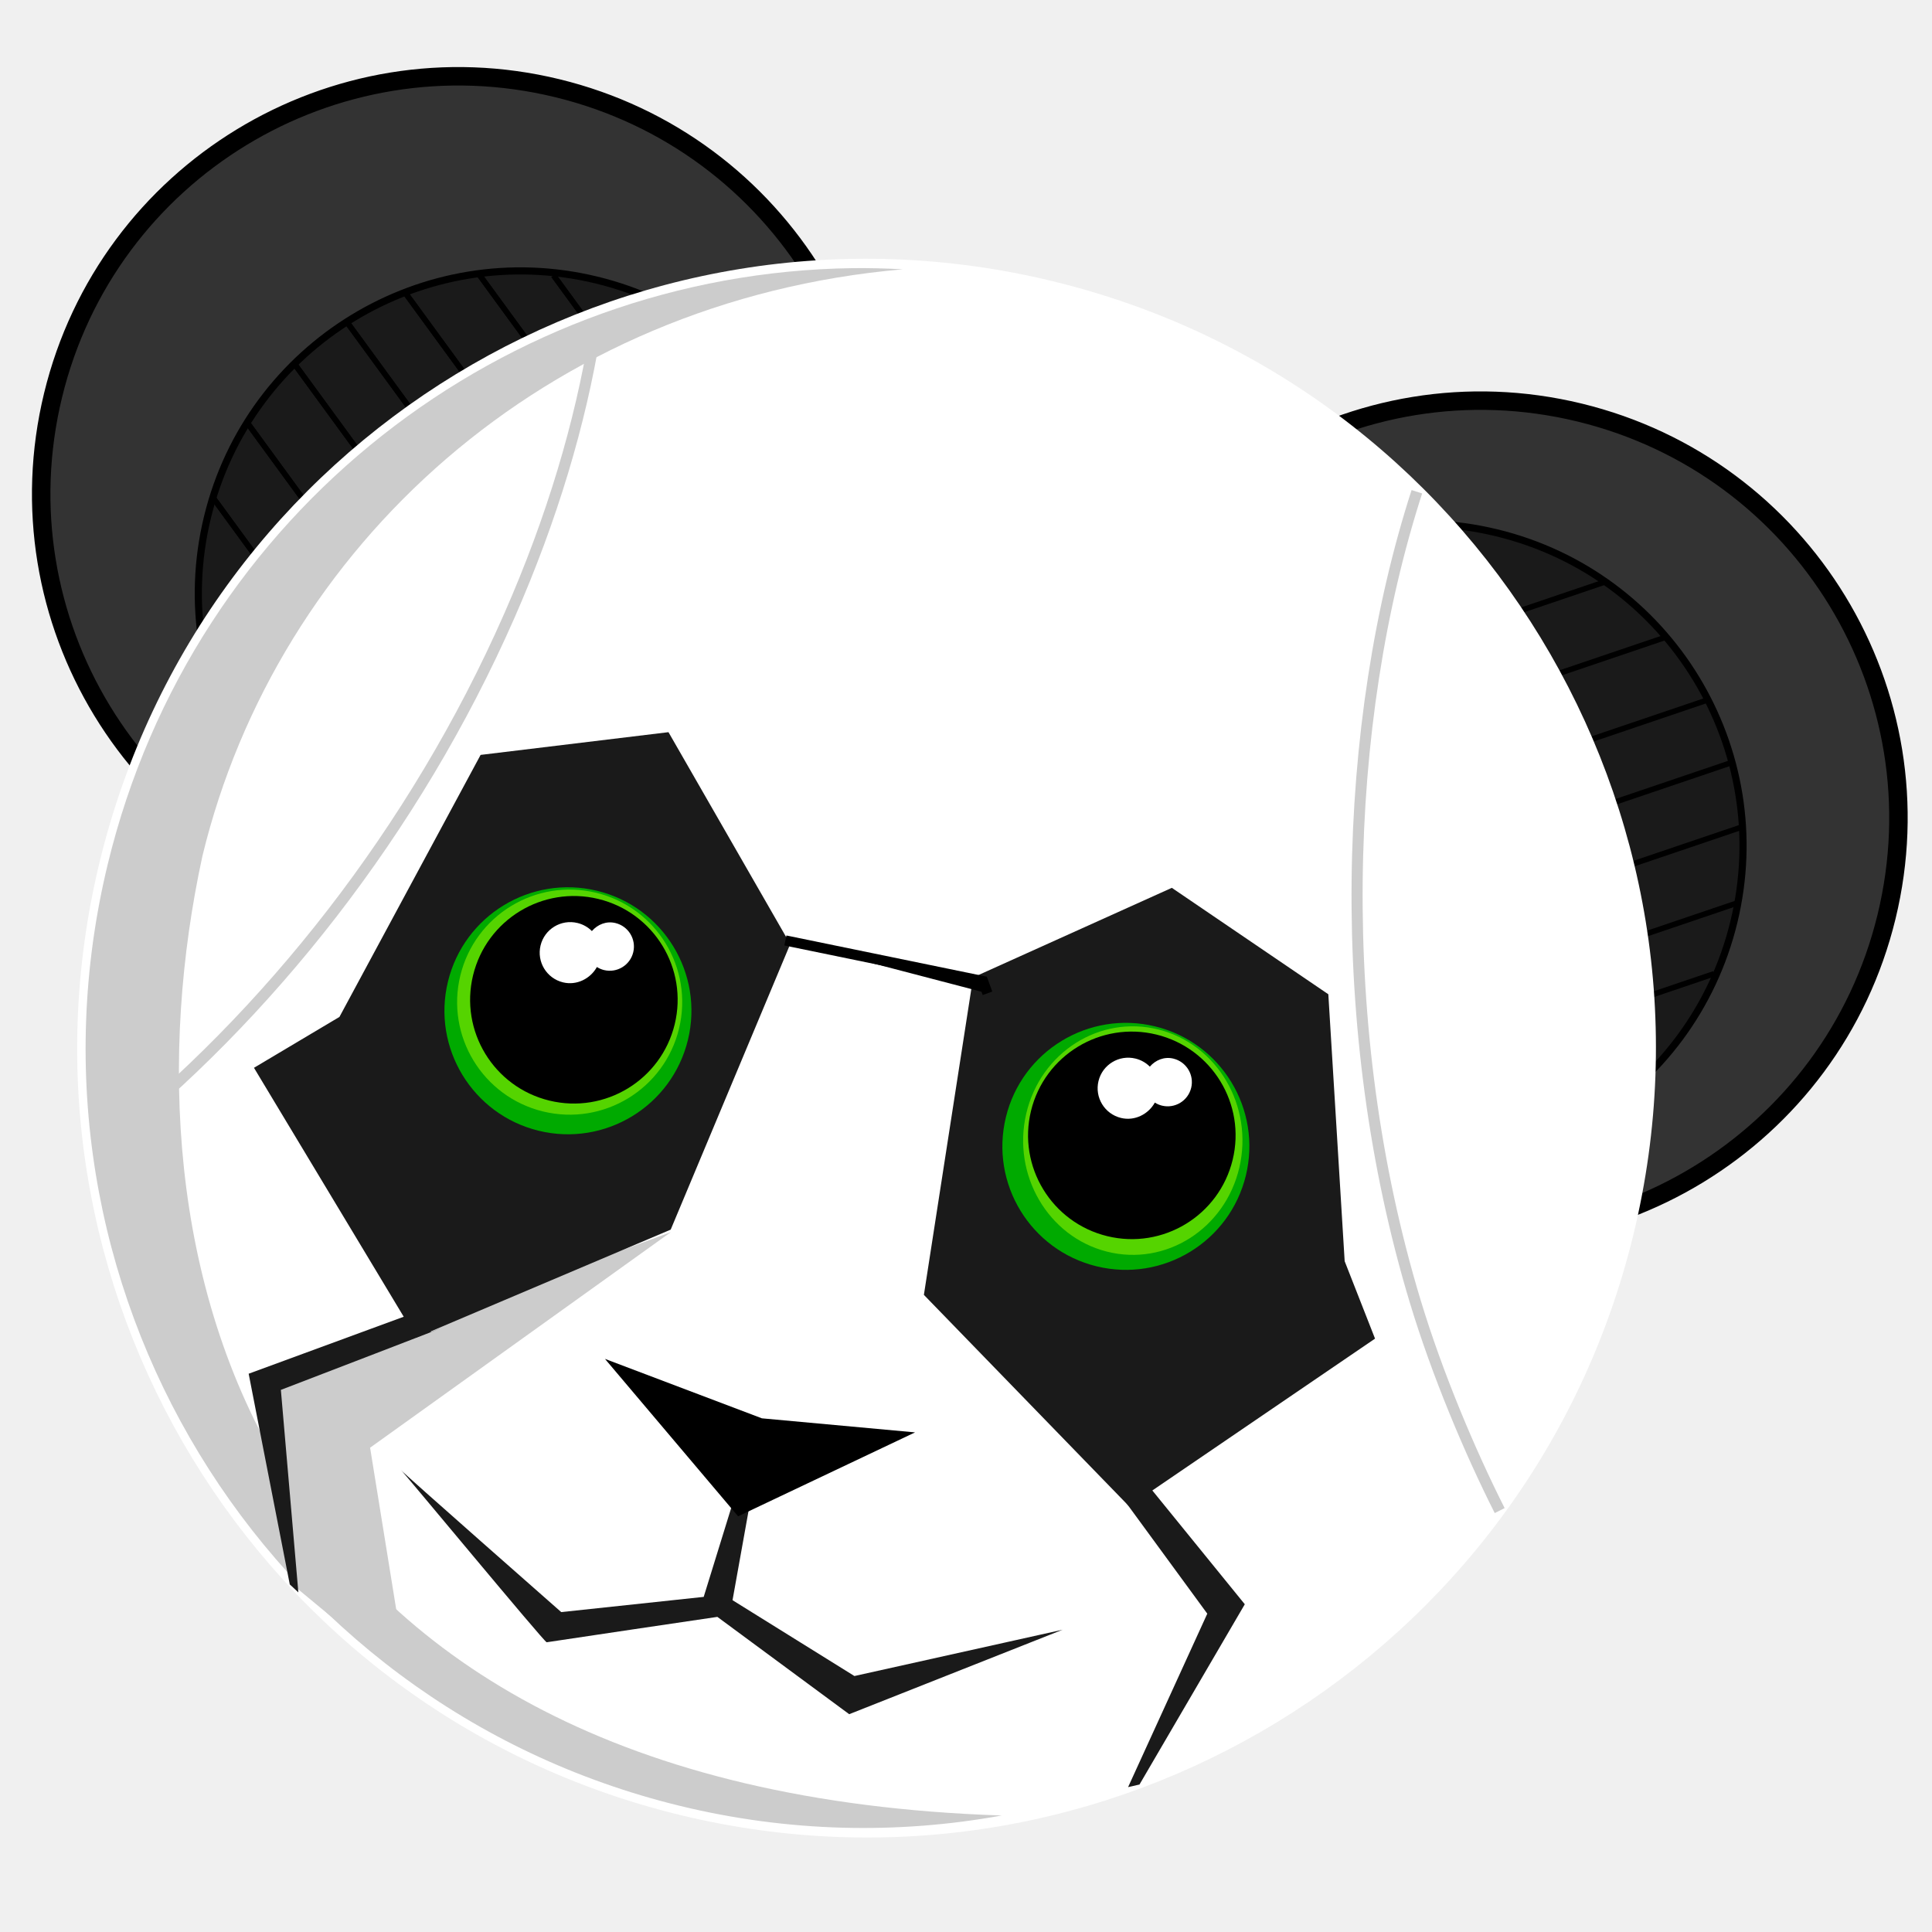
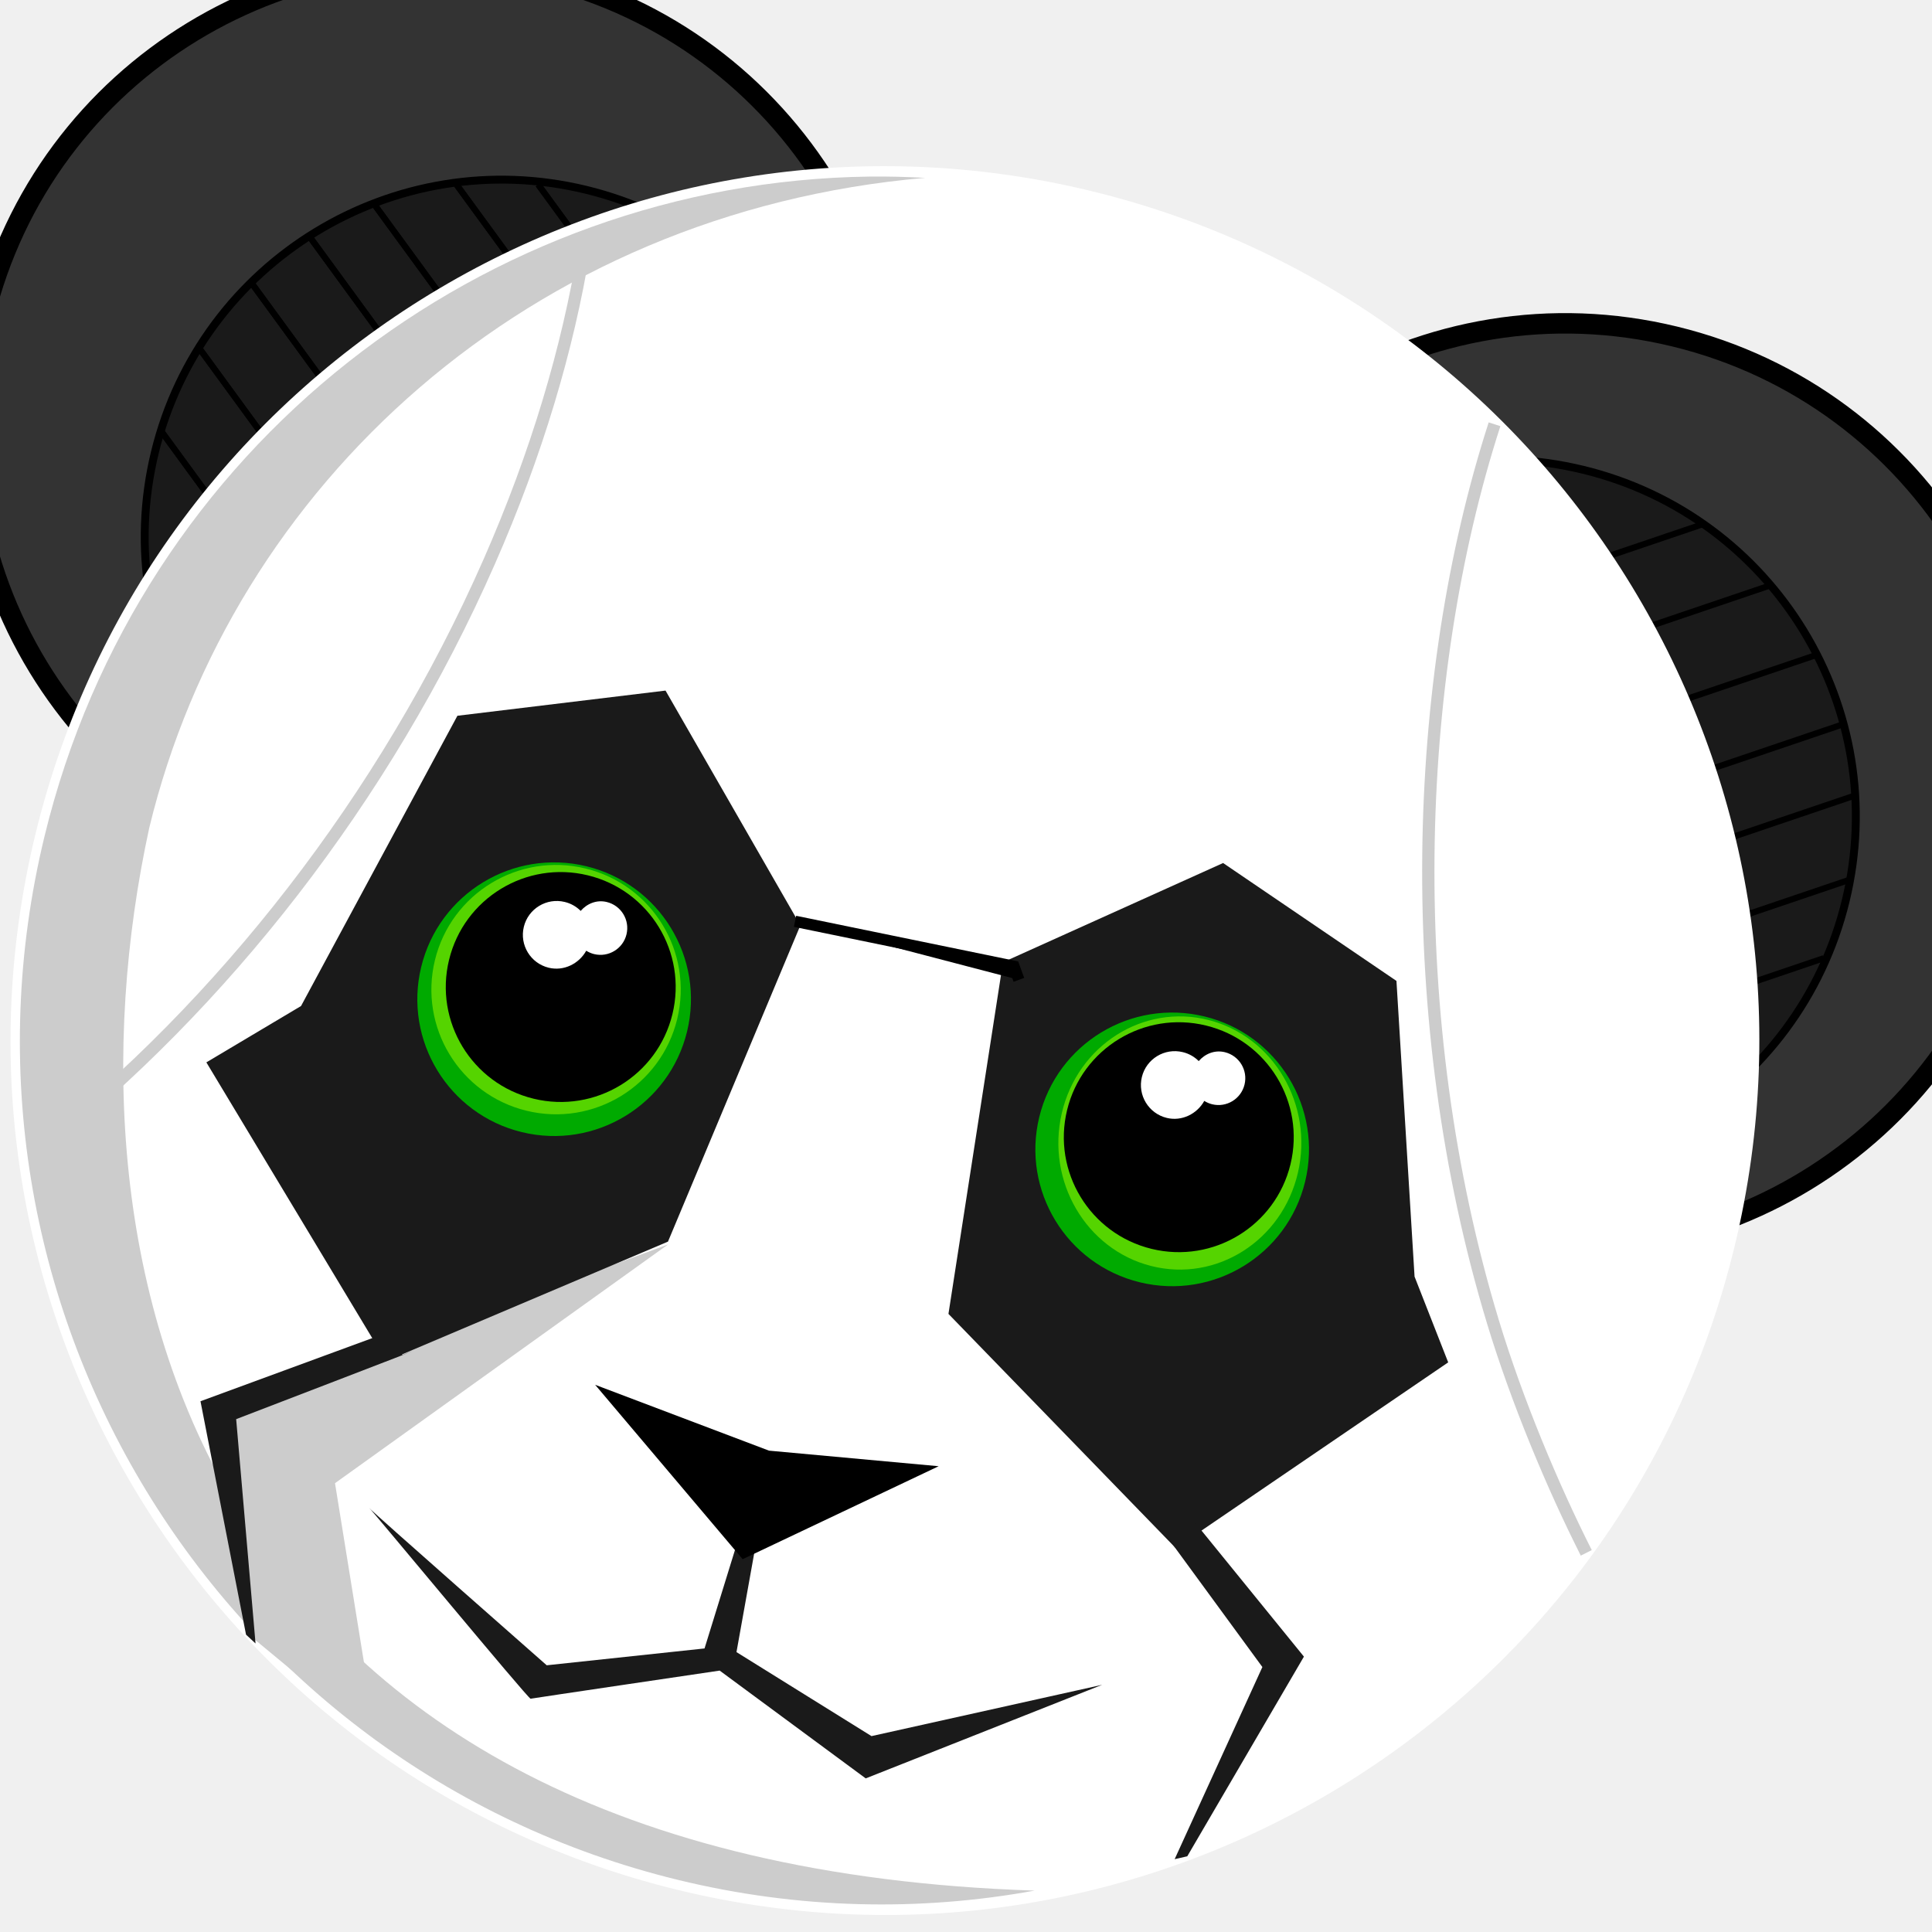
<svg xmlns="http://www.w3.org/2000/svg" width="20.26" height="20.26" id="svg28946" version="1.1">
  <defs id="defs28948" />
  <g id="layer1" transform="translate(0,-1032.102)">
-     <g id="g28834" transform="matrix(0.1934552,0,0,0.1934552,-33.52405,885.8932)">
-       <path transform="matrix(1.384896,0.3365235,-0.3365235,1.384896,-147.0168,400.585)" d="m 314.5,203.237 c 0,8.768 -7.107,15.875 -15.875,15.875 -8.768,0 -15.875,-7.107 -15.875,-15.875 0,-8.768 7.107,-15.875 15.875,-15.875 8.768,0 15.875,7.107 15.875,15.875 z" id="path25260" style="color:#000000;fill:#333333;fill-opacity:1;fill-rule:nonzero;stroke:#000000;stroke-width:0.702;stroke-miterlimit:4;stroke-dasharray:none;marker:none;visibility:visible;display:inline;overflow:visible;enable-background:accumulate" />
-       <path transform="matrix(1.069248,0.2598224,-0.2598224,1.069248,-64.986,493.0331)" d="m 314.5,203.237 c 0,8.768 -7.107,15.875 -15.875,15.875 -8.768,0 -15.875,-7.107 -15.875,-15.875 0,-8.768 7.107,-15.875 15.875,-15.875 8.768,0 15.875,7.107 15.875,15.875 z" id="path25262" style="color:#000000;fill:#1a1a1a;fill-opacity:1;fill-rule:nonzero;stroke:#000000;stroke-width:0.351;stroke-miterlimit:4;stroke-dasharray:none;marker:none;visibility:visible;display:inline;overflow:visible;enable-background:accumulate" />
+     <g id="g28834" transform="matrix(0.2142948,0,0,0.2142948,-37.92148,868.8799)">
+       <path transform="matrix(1.384896,0.3365235,-0.3365235,1.384896,-147.0168,400.585)" d="m 314.5,203.237 a 15.875,15.875 0 1 1 -31.75,0 15.875,15.875 0 1 1 31.75,0 z" id="path25260" style="color:#000000;fill:#333333;fill-opacity:1;fill-rule:nonzero;stroke:#000000;stroke-width:0.702;stroke-miterlimit:4;stroke-dasharray:none;marker:none;visibility:visible;display:inline;overflow:visible;enable-background:accumulate" />
+       <path transform="matrix(1.069248,0.2598224,-0.2598224,1.069248,-64.986,493.0331)" d="m 314.5,203.237 a 15.875,15.875 0 1 1 -31.75,0 15.875,15.875 0 1 1 31.75,0 z" id="path25262" style="color:#000000;fill:#1a1a1a;fill-opacity:1;fill-rule:nonzero;stroke:#000000;stroke-width:0.351;stroke-miterlimit:4;stroke-dasharray:none;marker:none;visibility:visible;display:inline;overflow:visible;enable-background:accumulate" />
      <g transform="matrix(0.9717229,0.2361242,-0.2361242,0.9717229,29.27824,541.4504)" id="g25264">
        <path id="path25266" d="m 223.232,181.682 9.615,8.124" style="color:#000000;fill:#333333;fill-opacity:1;fill-rule:nonzero;stroke:#000000;stroke-width:0.3;stroke-miterlimit:4;stroke-opacity:1;stroke-dasharray:none;stroke-dashoffset:0;marker:none;visibility:visible;display:inline;overflow:visible;enable-background:accumulate" />
        <path style="color:#000000;fill:#333333;fill-opacity:1;fill-rule:nonzero;stroke:#000000;stroke-width:0.3;stroke-miterlimit:4;stroke-opacity:1;stroke-dasharray:none;stroke-dashoffset:0;marker:none;visibility:visible;display:inline;overflow:visible;enable-background:accumulate" d="m 219.345,182.626 9.615,8.124" id="path25268" />
        <path id="path25270" d="m 215.694,184.542 9.615,8.124" style="color:#000000;fill:#333333;fill-opacity:1;fill-rule:nonzero;stroke:#000000;stroke-width:0.3;stroke-miterlimit:4;stroke-opacity:1;stroke-dasharray:none;stroke-dashoffset:0;marker:none;visibility:visible;display:inline;overflow:visible;enable-background:accumulate" />
        <path id="path25272" d="m 213.034,186.861 9.615,8.124" style="color:#000000;fill:#333333;fill-opacity:1;fill-rule:nonzero;stroke:#000000;stroke-width:0.3;stroke-miterlimit:4;stroke-opacity:1;stroke-dasharray:none;stroke-dashoffset:0;marker:none;visibility:visible;display:inline;overflow:visible;enable-background:accumulate" />
        <path id="path25274" d="m 210.796,189.724 9.615,8.124" style="color:#000000;fill:#333333;fill-opacity:1;fill-rule:nonzero;stroke:#000000;stroke-width:0.3;stroke-miterlimit:4;stroke-opacity:1;stroke-dasharray:none;stroke-dashoffset:0;marker:none;visibility:visible;display:inline;overflow:visible;enable-background:accumulate" />
        <path id="path25276" d="m 208.886,193.281 9.615,8.124" style="color:#000000;fill:#333333;fill-opacity:1;fill-rule:nonzero;stroke:#000000;stroke-width:0.3;stroke-miterlimit:4;stroke-opacity:1;stroke-dasharray:none;stroke-dashoffset:0;marker:none;visibility:visible;display:inline;overflow:visible;enable-background:accumulate" />
        <path style="color:#000000;fill:#333333;fill-opacity:1;fill-rule:nonzero;stroke:#000000;stroke-width:0.3;stroke-miterlimit:4;stroke-opacity:1;stroke-dasharray:none;stroke-dashoffset:0;marker:none;visibility:visible;display:inline;overflow:visible;enable-background:accumulate" d="m 208.128,197.74 9.615,8.124" id="path25278" />
      </g>
      <g transform="matrix(0.9717229,0.2361242,-0.2361242,0.9717229,29.27824,541.4504)" id="g25280">
        <path id="path25282" d="m 223.232,181.682 9.615,8.124" style="color:#000000;fill:#333333;fill-opacity:1;fill-rule:nonzero;stroke:#000000;stroke-width:0.3;stroke-miterlimit:4;stroke-opacity:1;stroke-dasharray:none;stroke-dashoffset:0;marker:none;visibility:visible;display:inline;overflow:visible;enable-background:accumulate" />
        <path style="color:#000000;fill:#333333;fill-opacity:1;fill-rule:nonzero;stroke:#000000;stroke-width:0.3;stroke-miterlimit:4;stroke-opacity:1;stroke-dasharray:none;stroke-dashoffset:0;marker:none;visibility:visible;display:inline;overflow:visible;enable-background:accumulate" d="m 219.345,182.626 9.615,8.124" id="path25284" />
        <path id="path25286" d="m 215.694,184.542 9.615,8.124" style="color:#000000;fill:#333333;fill-opacity:1;fill-rule:nonzero;stroke:#000000;stroke-width:0.3;stroke-miterlimit:4;stroke-opacity:1;stroke-dasharray:none;stroke-dashoffset:0;marker:none;visibility:visible;display:inline;overflow:visible;enable-background:accumulate" />
        <path id="path25288" d="m 213.034,186.861 9.615,8.124" style="color:#000000;fill:#333333;fill-opacity:1;fill-rule:nonzero;stroke:#000000;stroke-width:0.3;stroke-miterlimit:4;stroke-opacity:1;stroke-dasharray:none;stroke-dashoffset:0;marker:none;visibility:visible;display:inline;overflow:visible;enable-background:accumulate" />
        <path id="path25290" d="m 210.796,189.724 9.615,8.124" style="color:#000000;fill:#333333;fill-opacity:1;fill-rule:nonzero;stroke:#000000;stroke-width:0.3;stroke-miterlimit:4;stroke-opacity:1;stroke-dasharray:none;stroke-dashoffset:0;marker:none;visibility:visible;display:inline;overflow:visible;enable-background:accumulate" />
        <path id="path25292" d="m 208.886,193.281 9.615,8.124" style="color:#000000;fill:#333333;fill-opacity:1;fill-rule:nonzero;stroke:#000000;stroke-width:0.3;stroke-miterlimit:4;stroke-opacity:1;stroke-dasharray:none;stroke-dashoffset:0;marker:none;visibility:visible;display:inline;overflow:visible;enable-background:accumulate" />
        <path style="color:#000000;fill:#333333;fill-opacity:1;fill-rule:nonzero;stroke:#000000;stroke-width:0.3;stroke-miterlimit:4;stroke-opacity:1;stroke-dasharray:none;stroke-dashoffset:0;marker:none;visibility:visible;display:inline;overflow:visible;enable-background:accumulate" d="m 208.128,197.74 9.615,8.124" id="path25294" />
      </g>
-       <path transform="matrix(1.384896,0.3365235,-0.3365235,1.384896,-91.60135,418.1671)" d="m 314.5,203.237 c 0,8.768 -7.107,15.875 -15.875,15.875 -8.768,0 -15.875,-7.107 -15.875,-15.875 0,-8.768 7.107,-15.875 15.875,-15.875 8.768,0 15.875,7.107 15.875,15.875 z" id="path25296" style="color:#000000;fill:#333333;fill-opacity:1;fill-rule:nonzero;stroke:#000000;stroke-width:0.702;stroke-miterlimit:4;stroke-dasharray:none;marker:none;visibility:visible;display:inline;overflow:visible;enable-background:accumulate" />
-       <path style="color:#000000;fill:#1a1a1a;fill-opacity:1;fill-rule:nonzero;stroke:#000000;stroke-width:0.351;stroke-miterlimit:4;stroke-dasharray:none;marker:none;visibility:visible;display:inline;overflow:visible;enable-background:accumulate" id="path25298" d="m 314.5,203.237 c 0,8.768 -7.107,15.875 -15.875,15.875 -8.768,0 -15.875,-7.107 -15.875,-15.875 0,-8.768 7.107,-15.875 15.875,-15.875 8.768,0 15.875,7.107 15.875,15.875 z" transform="matrix(1.069248,0.2598224,-0.2598224,1.069248,-16.19564,506.7333)" />
+       <path transform="matrix(1.384896,0.3365235,-0.3365235,1.384896,-91.60135,418.1671)" d="m 314.5,203.237 a 15.875,15.875 0 1 1 -31.75,0 15.875,15.875 0 1 1 31.75,0 z" id="path25296" style="color:#000000;fill:#333333;fill-opacity:1;fill-rule:nonzero;stroke:#000000;stroke-width:0.702;stroke-miterlimit:4;stroke-dasharray:none;marker:none;visibility:visible;display:inline;overflow:visible;enable-background:accumulate" />
+       <path style="color:#000000;fill:#1a1a1a;fill-opacity:1;fill-rule:nonzero;stroke:#000000;stroke-width:0.351;stroke-miterlimit:4;stroke-dasharray:none;marker:none;visibility:visible;display:inline;overflow:visible;enable-background:accumulate" id="path25298" d="m 314.5,203.237 a 15.875,15.875 0 1 1 -31.75,0 15.875,15.875 0 1 1 31.75,0 z" transform="matrix(1.069248,0.2598224,-0.2598224,1.069248,-16.19564,506.7333)" />
      <g transform="matrix(-0.5161643,0.8564896,-0.8564896,-0.5161643,537.0337,711.1438)" id="g25300">
        <path style="color:#000000;fill:#333333;fill-opacity:1;fill-rule:nonzero;stroke:#000000;stroke-width:0.3;stroke-miterlimit:4;stroke-opacity:1;stroke-dasharray:none;stroke-dashoffset:0;marker:none;visibility:visible;display:inline;overflow:visible;enable-background:accumulate" d="m 223.232,181.682 9.615,8.124" id="path25302" />
        <path id="path25304" d="m 219.345,182.626 9.615,8.124" style="color:#000000;fill:#333333;fill-opacity:1;fill-rule:nonzero;stroke:#000000;stroke-width:0.3;stroke-miterlimit:4;stroke-opacity:1;stroke-dasharray:none;stroke-dashoffset:0;marker:none;visibility:visible;display:inline;overflow:visible;enable-background:accumulate" />
        <path style="color:#000000;fill:#333333;fill-opacity:1;fill-rule:nonzero;stroke:#000000;stroke-width:0.3;stroke-miterlimit:4;stroke-opacity:1;stroke-dasharray:none;stroke-dashoffset:0;marker:none;visibility:visible;display:inline;overflow:visible;enable-background:accumulate" d="m 215.694,184.542 9.615,8.124" id="path25306" />
        <path style="color:#000000;fill:#333333;fill-opacity:1;fill-rule:nonzero;stroke:#000000;stroke-width:0.3;stroke-miterlimit:4;stroke-opacity:1;stroke-dasharray:none;stroke-dashoffset:0;marker:none;visibility:visible;display:inline;overflow:visible;enable-background:accumulate" d="m 213.034,186.861 9.615,8.124" id="path25308" />
        <path style="color:#000000;fill:#333333;fill-opacity:1;fill-rule:nonzero;stroke:#000000;stroke-width:0.3;stroke-miterlimit:4;stroke-opacity:1;stroke-dasharray:none;stroke-dashoffset:0;marker:none;visibility:visible;display:inline;overflow:visible;enable-background:accumulate" d="m 210.796,189.724 9.615,8.124" id="path25310" />
        <path style="color:#000000;fill:#333333;fill-opacity:1;fill-rule:nonzero;stroke:#000000;stroke-width:0.3;stroke-miterlimit:4;stroke-opacity:1;stroke-dasharray:none;stroke-dashoffset:0;marker:none;visibility:visible;display:inline;overflow:visible;enable-background:accumulate" d="m 208.886,193.281 9.615,8.124" id="path25312" />
        <path id="path25314" d="m 208.128,197.74 9.615,8.124" style="color:#000000;fill:#333333;fill-opacity:1;fill-rule:nonzero;stroke:#000000;stroke-width:0.3;stroke-miterlimit:4;stroke-opacity:1;stroke-dasharray:none;stroke-dashoffset:0;marker:none;visibility:visible;display:inline;overflow:visible;enable-background:accumulate" />
      </g>
-       <path transform="matrix(-0.9717229,-0.2361242,-0.2361242,0.9717229,681.6442,668.7324)" d="m 457.145,248.735 c 0,23.627 -19.153,42.78 -42.78,42.78 -23.627,0 -42.78,-19.153 -42.78,-42.78 0,-23.627 19.153,-42.78 42.78,-42.78 23.627,0 42.78,19.153 42.78,42.78 z" id="path25316" style="color:#000000;fill:#ffffff;fill-opacity:1;fill-rule:nonzero;stroke:none;stroke-width:1;marker:none;visibility:visible;display:inline;overflow:visible;enable-background:accumulate" />
+       <path transform="matrix(-0.9717229,-0.2361242,-0.2361242,0.9717229,681.6442,668.7324)" d="m 457.145,248.735 a 42.78,42.78 0 1 1 -85.56,0 42.78,42.78 0 1 1 85.56,0 z" id="path25316" style="color:#000000;fill:#ffffff;fill-opacity:1;fill-rule:nonzero;stroke:none;stroke-width:1;marker:none;visibility:visible;display:inline;overflow:visible;enable-background:accumulate" />
      <path style="color:#000000;fill:#cccccc;fill-opacity:1;fill-rule:nonzero;stroke:none;stroke-width:1;marker:none;visibility:visible;display:inline;overflow:visible;enable-background:accumulate" d="m 219.492,770.312 c -18.769,0.253 -35.722,13.159 -40.359,32.303 -5.496,22.688 8.384,45.535 31.001,51.048 5.911,1.441 11.833,1.549 17.455,0.525 -41.288,-1.349 -47.976,-30.639 -43.324,-52.014 4.052,-16.727 18.579,-30.115 37.967,-31.8 -0.917,-0.048 -1.83,-0.074 -2.74,-0.062 z" id="path25318" />
      <path id="path25320" d="m 213.082,837.013 -1.646,5.325 -7.723,0.824 c 0,0 -8.702,-7.655 -8.69,-7.702 0.011,-0.047 7.795,9.363 7.901,9.338 0.106,-0.024 9.253,-1.376 9.253,-1.376 l 7.146,5.275 11.572,-4.58 -11.289,2.511 -6.607,-4.111 0.993,-5.534 z" style="color:#000000;fill:#1a1a1a;fill-opacity:1;fill-rule:nonzero;stroke:none;stroke-width:0.5;marker:none;visibility:visible;display:inline;overflow:visible;enable-background:accumulate" />
      <path id="path25322" d="m 195.387,846.843 -2.034,-12.592 16.301,-11.684 -21.984,8.12 1.66,11.137 z" style="color:#000000;fill:#cccccc;fill-opacity:1;fill-rule:nonzero;stroke:none;stroke-width:1;marker:none;visibility:visible;display:inline;overflow:visible;enable-background:accumulate" />
      <path style="color:#000000;fill:#1a1a1a;fill-opacity:1;fill-rule:nonzero;stroke:none;stroke-width:0.34;marker:none;visibility:visible;display:inline;overflow:visible;enable-background:accumulate" d="m 209.527,795.465 6.599,11.488 -6.479,15.477 -13.794,5.849 -8.795,-14.621 4.633,-2.758 7.652,-14.203 z" id="path25324" />
      <path id="path25326" d="m 236.812,803.903 -10.772,4.857 -2.668,17.207 11.123,11.462 13.332,-9.09 -1.646,-4.197 -0.886,-14.47 z" style="color:#000000;fill:#1a1a1a;fill-opacity:1;fill-rule:nonzero;stroke:none;stroke-width:0.34;marker:none;visibility:visible;display:inline;overflow:visible;enable-background:accumulate" />
      <path id="path25328" d="m 215.864,806.756 10.714,2.202 0.241,0.661" style="color:#000000;fill:#000000;fill-opacity:1;fill-rule:nonzero;stroke:#000000;stroke-width:0.552;stroke-miterlimit:2;stroke-opacity:1;stroke-dasharray:none;stroke-dashoffset:0;marker:none;visibility:visible;display:inline;overflow:visible;enable-background:accumulate" />
      <path id="path25330" d="m 196.65,827.978 c 2.896,-1.097 -8.134,3.139 -8.134,3.139 l 0.948,10.977 -0.465,-0.431 -2.229,-11.422 9.263,-3.404 z" style="color:#000000;fill:#1a1a1a;fill-opacity:1;fill-rule:nonzero;stroke:none;stroke-width:0.5;marker:none;visibility:visible;display:inline;overflow:visible;enable-background:accumulate" />
      <path id="path25332" d="m 233.921,836.671 4.813,6.577 -4.293,9.402 0.618,-0.141 5.708,-9.771 -5.614,-6.91 z" style="color:#000000;fill:#1a1a1a;fill-opacity:1;fill-rule:nonzero;stroke:none;stroke-width:0.5;marker:none;visibility:visible;display:inline;overflow:visible;enable-background:accumulate" />
      <path id="path25334" d="m 206.084,829.437 8.507,3.222 8.302,0.762 -9.592,4.549 z" style="color:#000000;fill:#000000;fill-opacity:1;fill-rule:nonzero;stroke:none;stroke-width:0.5;marker:none;visibility:visible;display:inline;overflow:visible;enable-background:accumulate" />
-       <path transform="matrix(1.072959,0.2607242,-0.2607242,1.072959,-117.715,443.1962)" d="m 367.812,254.487 c 0,3.348 -2.714,6.062 -6.062,6.062 -3.348,0 -6.062,-2.714 -6.062,-6.062 0,-3.348 2.714,-6.062 6.062,-6.062 3.348,0 6.062,2.714 6.062,6.062 z" id="path25336" style="color:#000000;fill:#00aa00;fill-opacity:1;fill-rule:nonzero;stroke:none;stroke-width:0.5;marker:none;visibility:visible;display:inline;overflow:visible;enable-background:accumulate" />
-       <path style="color:#000000;fill:#00aa00;fill-opacity:1;fill-rule:nonzero;stroke:none;stroke-width:0.5;marker:none;visibility:visible;display:inline;overflow:visible;enable-background:accumulate" id="path25338" d="m 367.812,254.487 c 0,3.348 -2.714,6.062 -6.062,6.062 -3.348,0 -6.062,-2.714 -6.062,-6.062 0,-3.348 2.714,-6.062 6.062,-6.062 3.348,0 6.062,2.714 6.062,6.062 z" transform="matrix(1.072959,0.2607242,-0.2607242,1.072959,-87.471,450.5453)" />
-       <path style="color:#000000;fill:#55d400;fill-opacity:1;fill-rule:nonzero;stroke:none;stroke-width:0.5;marker:none;visibility:visible;display:inline;overflow:visible;enable-background:accumulate" id="path25340" d="m 367.812,254.487 c 0,3.348 -2.714,6.062 -6.062,6.062 -3.348,0 -6.062,-2.714 -6.062,-6.062 0,-3.348 2.714,-6.062 6.062,-6.062 3.348,0 6.062,2.714 6.062,6.062 z" transform="matrix(0.9778124,0.237604,-0.237604,0.9778124,-89.08575,475.3048)" />
-       <path transform="matrix(0.9015068,0.2190621,-0.2190621,0.9015068,-65.97221,501.3035)" d="m 367.812,254.487 c 0,3.348 -2.714,6.062 -6.062,6.062 -3.348,0 -6.062,-2.714 -6.062,-6.062 0,-3.348 2.714,-6.062 6.062,-6.062 3.348,0 6.062,2.714 6.062,6.062 z" id="path25342" style="color:#000000;fill:#000000;fill-opacity:1;fill-rule:nonzero;stroke:none;stroke-width:0.5;marker:none;visibility:visible;display:inline;overflow:visible;enable-background:accumulate" />
-       <path transform="matrix(0.9527738,0.2412545,-0.2315197,0.9928355,-51.05112,477.6664)" d="m 367.812,254.487 c 0,3.348 -2.714,6.062 -6.062,6.062 -3.348,0 -6.062,-2.714 -6.062,-6.062 0,-3.348 2.714,-6.062 6.062,-6.062 3.348,0 6.062,2.714 6.062,6.062 z" id="path25344" style="color:#000000;fill:#55d400;fill-opacity:1;fill-rule:nonzero;stroke:none;stroke-width:0.5;marker:none;visibility:visible;display:inline;overflow:visible;enable-background:accumulate" />
-       <path style="color:#000000;fill:#000000;fill-opacity:1;fill-rule:nonzero;stroke:none;stroke-width:0.5;marker:none;visibility:visible;display:inline;overflow:visible;enable-background:accumulate" id="path25346" d="m 367.812,254.487 c 0,3.348 -2.714,6.062 -6.062,6.062 -3.348,0 -6.062,-2.714 -6.062,-6.062 0,-3.348 2.714,-6.062 6.062,-6.062 3.348,0 6.062,2.714 6.062,6.062 z" transform="matrix(0.9015068,0.2190621,-0.2190621,0.9015068,-35.72817,508.6527)" />
+       <path transform="matrix(1.072959,0.2607242,-0.2607242,1.072959,-117.715,443.1962)" d="m 367.812,254.487 a 6.062,6.062 0 1 1 -12.125,0 6.062,6.062 0 1 1 12.125,0 z" id="path25336" style="color:#000000;fill:#00aa00;fill-opacity:1;fill-rule:nonzero;stroke:none;stroke-width:0.5;marker:none;visibility:visible;display:inline;overflow:visible;enable-background:accumulate" />
+       <path style="color:#000000;fill:#00aa00;fill-opacity:1;fill-rule:nonzero;stroke:none;stroke-width:0.5;marker:none;visibility:visible;display:inline;overflow:visible;enable-background:accumulate" id="path25338" d="m 367.812,254.487 a 6.062,6.062 0 1 1 -12.125,0 6.062,6.062 0 1 1 12.125,0 z" transform="matrix(1.072959,0.2607242,-0.2607242,1.072959,-87.471,450.5453)" />
+       <path style="color:#000000;fill:#55d400;fill-opacity:1;fill-rule:nonzero;stroke:none;stroke-width:0.5;marker:none;visibility:visible;display:inline;overflow:visible;enable-background:accumulate" id="path25340" d="m 367.812,254.487 a 6.062,6.062 0 1 1 -12.125,0 6.062,6.062 0 1 1 12.125,0 z" transform="matrix(0.9778124,0.237604,-0.237604,0.9778124,-89.08575,475.3048)" />
+       <path transform="matrix(0.9015068,0.2190621,-0.2190621,0.9015068,-65.97221,501.3035)" d="m 367.812,254.487 a 6.062,6.062 0 1 1 -12.125,0 6.062,6.062 0 1 1 12.125,0 z" id="path25342" style="color:#000000;fill:#000000;fill-opacity:1;fill-rule:nonzero;stroke:none;stroke-width:0.5;marker:none;visibility:visible;display:inline;overflow:visible;enable-background:accumulate" />
+       <path transform="matrix(0.9527738,0.2412545,-0.2315197,0.9928355,-51.05112,477.6664)" d="m 367.812,254.487 a 6.062,6.062 0 1 1 -12.125,0 6.062,6.062 0 1 1 12.125,0 z" id="path25344" style="color:#000000;fill:#55d400;fill-opacity:1;fill-rule:nonzero;stroke:none;stroke-width:0.5;marker:none;visibility:visible;display:inline;overflow:visible;enable-background:accumulate" />
+       <path style="color:#000000;fill:#000000;fill-opacity:1;fill-rule:nonzero;stroke:none;stroke-width:0.5;marker:none;visibility:visible;display:inline;overflow:visible;enable-background:accumulate" id="path25346" d="m 367.812,254.487 a 6.062,6.062 0 1 1 -12.125,0 6.062,6.062 0 1 1 12.125,0 z" transform="matrix(0.9015068,0.2190621,-0.2190621,0.9015068,-35.72817,508.6527)" />
      <path style="color:#000000;fill:#ffffff;fill-opacity:1;fill-rule:nonzero;stroke:none;stroke-width:0.5;marker:none;visibility:visible;display:inline;overflow:visible;enable-background:accumulate" d="m 206.653,805.811 c -0.494,-0.12 -0.966,0.076 -1.278,0.435 -0.208,-0.209 -0.474,-0.364 -0.781,-0.438 -0.889,-0.216 -1.785,0.329 -2.001,1.218 -0.216,0.889 0.329,1.785 1.218,2.001 0.741,0.18 1.483,-0.197 1.836,-0.832 0.116,0.072 0.246,0.131 0.386,0.165 0.704,0.171 1.413,-0.261 1.584,-0.965 0.171,-0.704 -0.261,-1.413 -0.965,-1.584 z" id="path25348" />
      <path id="path25350" d="m 236.897,813.16 c -0.494,-0.12 -0.966,0.076 -1.278,0.435 -0.208,-0.209 -0.474,-0.364 -0.781,-0.438 -0.889,-0.216 -1.785,0.329 -2.001,1.218 -0.216,0.889 0.329,1.785 1.218,2.001 0.741,0.18 1.483,-0.197 1.836,-0.832 0.116,0.072 0.246,0.131 0.386,0.165 0.704,0.171 1.413,-0.261 1.584,-0.965 0.171,-0.704 -0.261,-1.413 -0.965,-1.584 z" style="color:#000000;fill:#ffffff;fill-opacity:1;fill-rule:nonzero;stroke:none;stroke-width:0.5;marker:none;visibility:visible;display:inline;overflow:visible;enable-background:accumulate" />
      <path style="color:#000000;fill:none;stroke:#cccccc;stroke-width:0.601;marker:none;visibility:visible;display:inline;overflow:visible;enable-background:accumulate" d="m 254.584,837.66 c -1.644,-3.255 -3.39,-7.42 -4.569,-11.309 -4.483,-14.793 -3.964,-31.405 0.079,-43.918" id="path25526" />
      <path style="color:#000000;fill:none;stroke:#cccccc;stroke-width:0.601;marker:none;visibility:visible;display:inline;overflow:visible;enable-background:accumulate" d="m 205.544,773.853 c -0.792,4.864 -2.323,10.02 -4.641,15.296 -5.117,11.646 -13.13,21.744 -22.055,28.786" id="path25528" />
-       <path style="color:#000000;fill:none;stroke:none;stroke-width:1;marker:none;visibility:visible;display:inline;overflow:visible;enable-background:accumulate" id="path25552" d="m 457.145,248.735 c 0,23.627 -19.153,42.78 -42.78,42.78 -23.627,0 -42.78,-19.153 -42.78,-42.78 0,-23.627 19.153,-42.78 42.78,-42.78 23.627,0 42.78,19.153 42.78,42.78 z" transform="matrix(-0.9717229,-0.2361242,-0.2361242,0.9717229,681.6442,668.7324)" />
+       <path style="color:#000000;fill:none;stroke:none;stroke-width:1;marker:none;visibility:visible;display:inline;overflow:visible;enable-background:accumulate" id="path25552" d="m 457.145,248.735 a 42.78,42.78 0 1 1 -85.56,0 42.78,42.78 0 1 1 85.56,0 z" transform="matrix(-0.9717229,-0.2361242,-0.2361242,0.9717229,681.6442,668.7324)" />
    </g>
  </g>
</svg>
